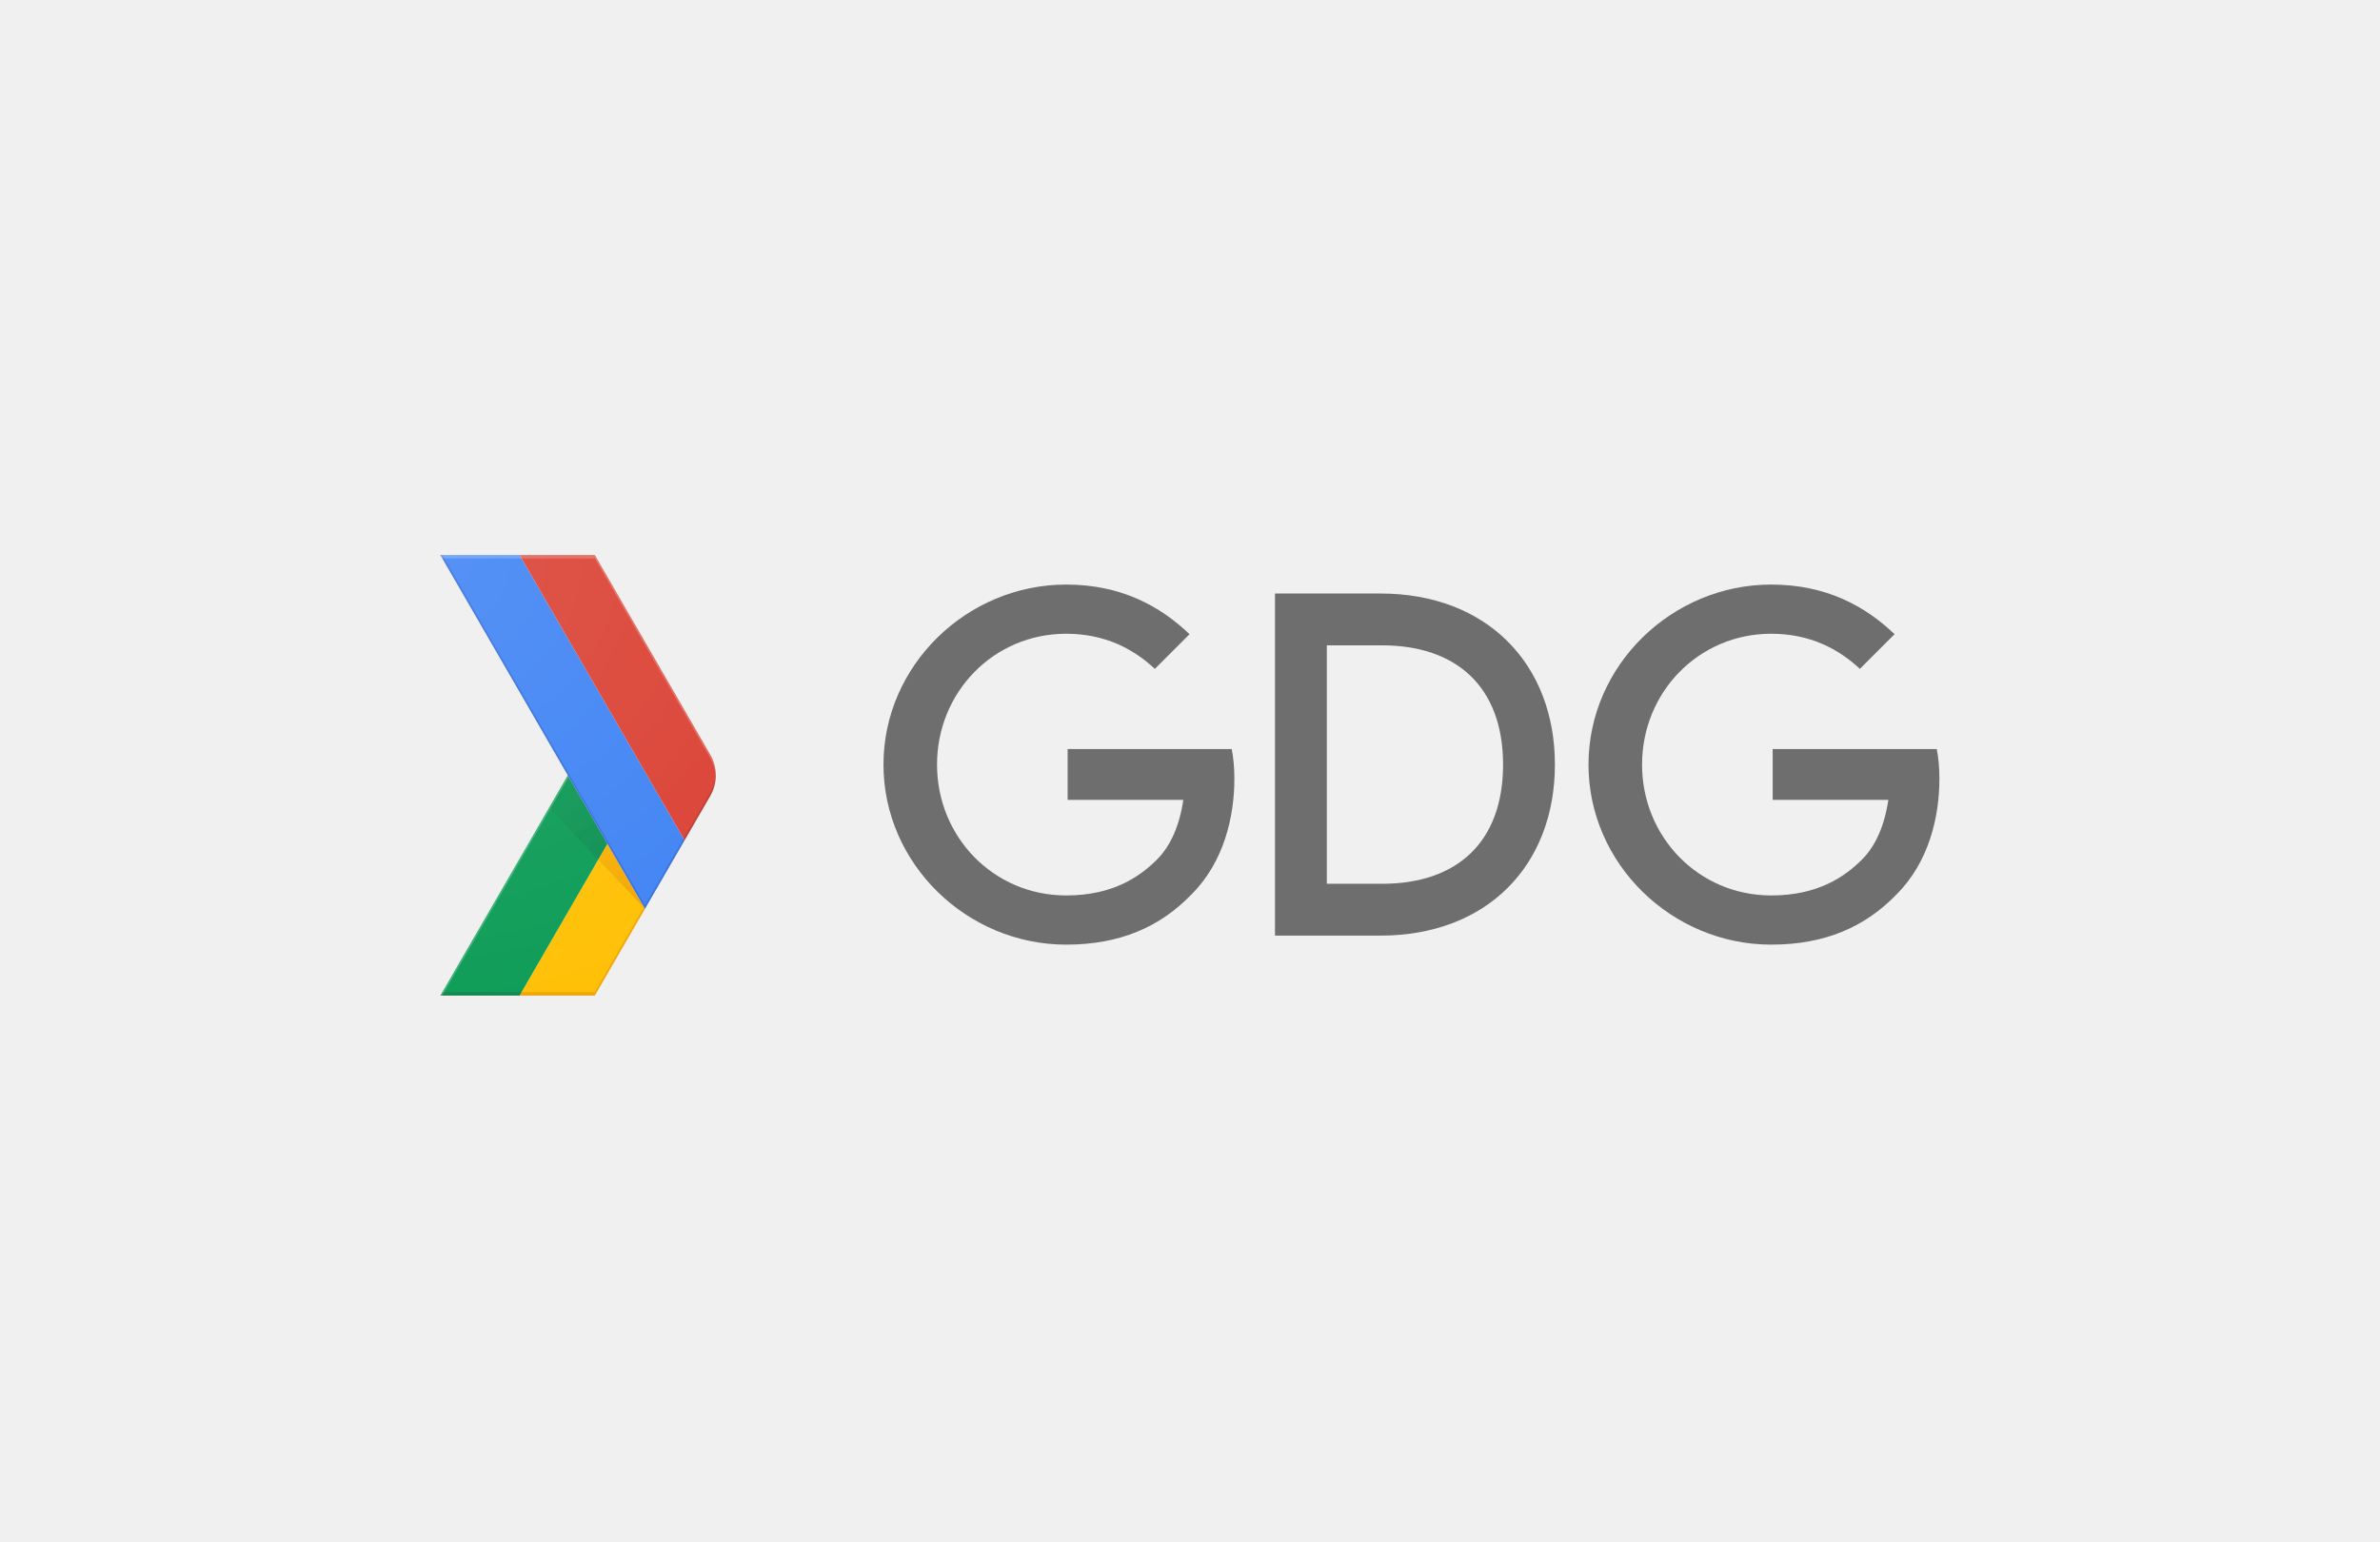
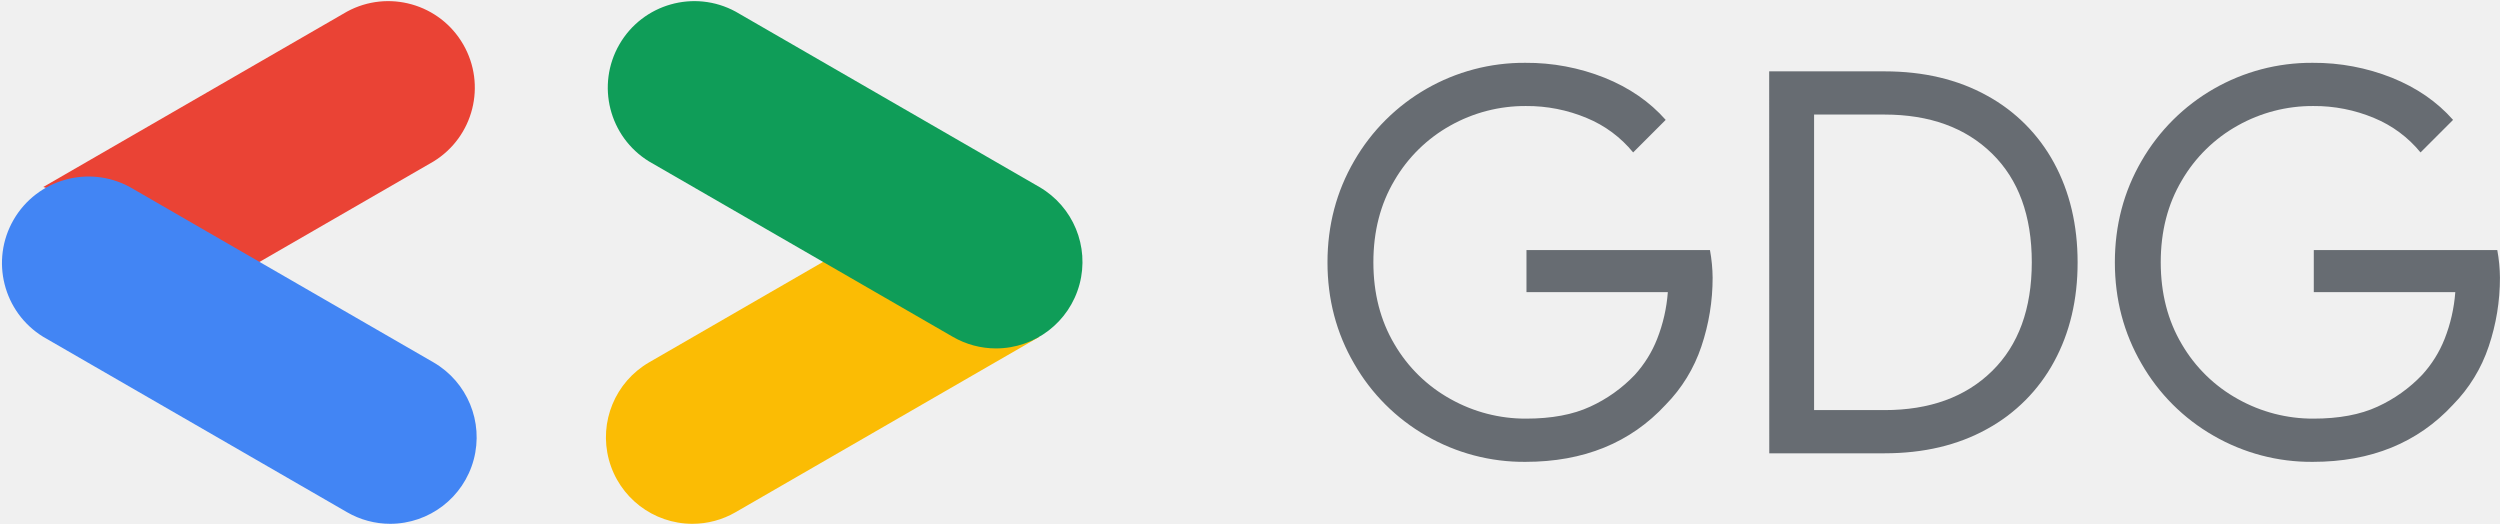
- <svg xmlns="http://www.w3.org/2000/svg" xmlns:xlink="http://www.w3.org/1999/xlink" version="1.1" id="Layer_4" x="0px" y="0px" width="691.42px" height="448px" viewBox="0 0 691.42 448" enable-background="new 0 0 691.42 448" xml:space="preserve">
-   <g>
-     <g>
-       <g>
-         <defs>
-           <rect id="SVGID_1_" x="71.94" y="129.27" width="192" height="192" />
-         </defs>
-         <clipPath id="SVGID_2_">
-           <use xlink:href="#SVGID_1_" overflow="visible" />
-         </clipPath>
-       </g>
-     </g>
-     <g id="XMLID_50_">
-       <g id="XMLID_72_">
-         <path fill="none" d="M206.33,219.27l-33.54-58h-44.85l37.02,64l-37.02,64h44.85l33.54-58     C208.48,227.56,208.48,222.98,206.33,219.27z" />
-         <polygon id="XMLID_80_" fill="#FFC107" points="187.09,263.54 176.46,245.15 150.94,289.27 172.79,289.27 187.38,264.04    " />
-         <path fill="none" d="M206.33,219.27l-33.54-58h-44.85l37.02,64l-37.02,64h44.85l33.54-58     C208.48,227.56,208.48,222.98,206.33,219.27z" />
-         <polygon fill="#0F9D58" points="164.96,225.27 176.46,245.15 150.94,289.27 127.94,289.27    " />
-         <path fill="none" d="M206.33,219.27l-33.54-58h-44.85l37.02,64l-37.02,64h44.85l33.54-58     C208.48,227.56,208.48,222.98,206.33,219.27z" />
-         <polygon opacity="0.2" fill="#BF360C" enable-background="new    " points="172.79,288.27 151.52,288.27 150.94,289.27      172.79,289.27 187.38,264.04 187.09,263.54    " />
-         <path fill="none" d="M206.33,219.27l-33.54-58h-44.85l37.02,64l-37.02,64h44.85l33.54-58     C208.48,227.56,208.48,222.98,206.33,219.27z" />
-         <polygon opacity="0.2" fill="#263238" enable-background="new    " points="128.52,288.27 127.94,289.27 150.94,289.27      151.52,288.27    " />
-         <path fill="none" d="M206.33,219.27l-33.54-58h-44.85l37.02,64l-37.02,64h44.85l33.54-58     C208.48,227.56,208.48,222.98,206.33,219.27z" />
-         <polygon opacity="0.2" fill="#FFFFFF" enable-background="new    " points="127.94,289.27 128.52,289.27 165.25,225.77      164.96,225.27    " />
-         <path fill="none" d="M206.33,219.27l-33.54-58h-44.85l37.02,64l-37.02,64h44.85l33.54-58     C208.48,227.56,208.48,222.98,206.33,219.27z" />
-         <radialGradient id="XMLID_2_" cx="187.217" cy="186.356" r="44.264" gradientTransform="matrix(1 0 0 -1 0 450)" gradientUnits="userSpaceOnUse">
-           <stop offset="0" style="stop-color:#BF360C;stop-opacity:0.2" />
-           <stop offset="1" style="stop-color:#BF360C;stop-opacity:0.02" />
-         </radialGradient>
-         <polygon id="XMLID_79_" fill="url(#XMLID_2_)" points="187.38,264.04 187.38,264.04 176.46,245.15 173.78,249.78    " />
-         <path fill="none" d="M206.33,219.27l-33.54-58h-44.85l37.02,64l-37.02,64h44.85l33.54-58     C208.48,227.56,208.48,222.98,206.33,219.27z" />
-         <radialGradient id="XMLID_3_" cx="187.091" cy="186.076" r="44.623" gradientTransform="matrix(1 0 0 -1 0 450)" gradientUnits="userSpaceOnUse">
-           <stop offset="0" style="stop-color:#263238;stop-opacity:0.2" />
-           <stop offset="1" style="stop-color:#263238;stop-opacity:0.02" />
-         </radialGradient>
-         <polygon id="XMLID_78_" fill="url(#XMLID_3_)" points="173.78,249.78 176.46,245.15 164.96,225.27 159.47,234.77    " />
-         <path fill="none" d="M206.33,219.27l-33.54-58h-44.85l37.02,64l-37.02,64h44.85l33.54-58     C208.48,227.56,208.48,222.98,206.33,219.27z" />
-         <g id="XMLID_75_">
-           <g id="XMLID_76_">
-             <polygon id="XMLID_77_" fill="#4285F4" points="150.94,161.27 127.94,161.27 187.38,264.04 198.87,244.17 198.88,244.15             " />
-           </g>
-         </g>
-         <path fill="none" d="M206.33,219.27l-33.54-58h-44.85l37.02,64l-37.02,64h44.85l33.54-58     C208.48,227.56,208.48,222.98,206.33,219.27z" />
-         <path fill="#DB4437" d="M206.33,231.27c2.15-3.71,2.15-8.29,0-12l-33.54-58h-21.85l47.94,82.88L206.33,231.27z" />
-         <path fill="none" d="M206.33,219.27l-33.54-58h-44.85l37.02,64l-37.02,64h44.85l33.54-58     C208.48,227.56,208.48,222.98,206.33,219.27z" />
-         <polygon opacity="0.2" fill="#1A237E" enable-background="new    " points="198.88,244.15 198.59,243.66 187.38,263.04      128.52,161.27 127.94,161.27 187.38,264.04 198.87,244.17    " />
-         <path fill="none" d="M206.33,219.27l-33.54-58h-44.85l37.02,64l-37.02,64h44.85l33.54-58     C208.48,227.56,208.48,222.98,206.33,219.27z" />
-         <path opacity="0.2" fill="#FFFFFF" enable-background="new    " d="M172.79,162.27l33.54,58c0.99,1.71,1.5,3.6,1.58,5.5     c0.09-2.24-0.42-4.5-1.58-6.5l-33.54-58h-44.85l0.58,1H172.79z" />
-         <path fill="none" d="M206.33,219.27l-33.54-58h-44.85l37.02,64l-37.02,64h44.85l33.54-58     C208.48,227.56,208.48,222.98,206.33,219.27z" />
-         <path id="XMLID_74_" opacity="0.2" fill="#3E2723" enable-background="new    " d="M198.88,244.15l7.45-12.88     c1.16-2,1.67-4.26,1.58-6.5c-0.08,1.9-0.59,3.79-1.58,5.5l-7.74,13.39L198.88,244.15z" />
-         <path fill="none" d="M206.33,219.27l-33.54-58h-44.85l37.02,64l-37.02,64h44.85l33.54-58     C208.48,227.56,208.48,222.98,206.33,219.27z" />
-         <radialGradient id="XMLID_4_" cx="126.94" cy="287.73" r="134.35" gradientTransform="matrix(1 0 0 -1 0 450)" gradientUnits="userSpaceOnUse">
-           <stop offset="0" style="stop-color:#FFFFFF;stop-opacity:0.1" />
-           <stop offset="1" style="stop-color:#FFFFFF;stop-opacity:0" />
-         </radialGradient>
-         <path id="XMLID_73_" fill="url(#XMLID_4_)" d="M206.33,219.27l-33.54-58h-44.85l37.02,64l-37.02,64h44.85l33.54-58     C208.48,227.56,208.48,222.98,206.33,219.27z" />
-       </g>
-     </g>
-   </g>
-   <g id="XMLID_8_" opacity="0.54">
-     <path id="XMLID_104_" d="M370.4,172.45H401c31.16,0,50.72,20.68,50.72,49.7c0,29.15-19.57,49.7-50.72,49.7h-30.6L370.4,172.45   L370.4,172.45z M401.53,256.79c21.69,0,35.13-12.04,35.13-34.64c0-22.47-13.44-34.64-35.13-34.64h-16.07v69.28H401.53z" />
-     <rect id="XMLID_103_" x="255.4" y="169.85" fill="none" width="307.23" height="108.44" />
-     <path id="XMLID_102_" d="M357.83,217.64h-47.67v14.76h33.61c-1.11,7.53-3.72,13.4-7.63,17.32c-4.98,4.98-12.76,10.46-26.41,10.46   c-21.05,0-37.51-16.97-37.51-38.02s16.46-38.02,37.51-38.02c11.35,0,19.65,4.47,25.77,10.21l10.08-10.08   c-8.55-8.17-19.9-14.42-35.85-14.42c-28.83,0-53.07,23.47-53.07,52.31c0,28.83,24.24,52.31,53.07,52.31   c15.56,0,27.3-5.1,36.49-14.67c9.44-9.44,12.38-22.71,12.38-33.43C358.6,223.05,358.34,220.19,357.83,217.64z" />
-     <path id="XMLID_86_" d="M562.65,217.64h-47.67v14.76h33.61c-1.11,7.53-3.72,13.4-7.63,17.32c-4.98,4.98-12.76,10.46-26.41,10.46   c-21.05,0-37.51-16.97-37.51-38.02s16.46-38.02,37.51-38.02c11.35,0,19.65,4.47,25.77,10.21l10.08-10.08   c-8.55-8.17-19.9-14.42-35.85-14.42c-28.83,0-53.07,23.47-53.07,52.31c0,28.83,24.24,52.31,53.07,52.31   c15.56,0,27.3-5.1,36.49-14.67c9.44-9.44,12.38-22.71,12.38-33.43C563.42,223.05,563.16,220.19,562.65,217.64z" />
-   </g>
+ <svg xmlns="http://www.w3.org/2000/svg" id="Layer_1" data-name="Layer 1" viewBox="0 0 1444.23 302.61">
+   <path d="M150.24,186.12l101.57-58.63a50,50,0,0,0-50-86.56L26.34,142.25Z" transform="translate(-1.34 -34.23)" style="fill:#ea4335" />
+   <path d="M226.77,336.83a50,50,0,0,0,25-93.26L76.31,142.25a50,50,0,0,0-50,86.56L201.83,330.13A49.8,49.8,0,0,0,226.77,336.83Z" transform="translate(-1.34 -34.23)" style="fill:#4285f4" />
+   <path d="M401.35,336.83a49.76,49.76,0,0,0,24.93-6.7l175.5-101.32L479.45,184,376.31,243.57a50,50,0,0,0,25,93.26Z" transform="translate(-1.34 -34.23)" style="fill:#fbbc04" />
+   <path d="M576.75,235.51a50,50,0,0,0,25-93.26L426.28,40.93a50,50,0,0,0-50,86.56l175.5,101.32A49.77,49.77,0,0,0,576.75,235.51Z" transform="translate(-1.34 -34.23)" style="fill:#0f9d58" />
+   <path d="M825.23,285.93a112.13,112.13,0,0,1-41.6-41.6q-15.42-26.51-15.41-58.55t15.41-58.56a113.19,113.19,0,0,1,98.92-56.7,121.34,121.34,0,0,1,45.76,8.63q21.42,8.63,35.29,24.34l-18.8,18.8A68.1,68.1,0,0,0,918,102.41a89,89,0,0,0-35.13-6.93,88.1,88.1,0,0,0-43.61,11.25,85.69,85.69,0,0,0-32.36,31.74q-12.18,20.5-12.17,47.31t12.17,47.3a85.37,85.37,0,0,0,32.51,31.74,88.42,88.42,0,0,0,43.46,11.25q22.18,0,37.13-6.93a83.44,83.44,0,0,0,25.74-18.34A67.54,67.54,0,0,0,958.67,230a92,92,0,0,0,6.16-27H883.17V178.69h106a92.17,92.17,0,0,1,1.54,16,123.59,123.59,0,0,1-6.47,39.6,87.52,87.52,0,0,1-20.65,33.75q-30.51,33-81.05,33A112.72,112.72,0,0,1,825.23,285.93Z" transform="translate(-1.34 -34.23)" style="fill:#676c72" />
+   <path d="M1023.38,75.45H1090q33.88,0,59.17,14a96.62,96.62,0,0,1,38.83,39q13.54,25,13.56,57.33T1188,243.1a96.62,96.62,0,0,1-38.83,39q-25.27,14-59.17,14h-66.57ZM1090,271.14q39.13,0,62.09-22.5t23-62.86q0-40.38-23-62.87T1090,100.41h-40.68V271.14Z" transform="translate(-1.34 -34.23)" style="fill:#676c72" />
+   <path d="M1280.09,285.93a112.16,112.16,0,0,1-41.61-41.6q-15.4-26.51-15.4-58.55t15.4-58.56a113.22,113.22,0,0,1,98.93-56.7,121.38,121.38,0,0,1,45.76,8.63q21.42,8.63,35.29,24.34l-18.8,18.8a68.17,68.17,0,0,0-26.81-19.88,89,89,0,0,0-35.13-6.93,88.1,88.1,0,0,0-43.61,11.25,85.62,85.62,0,0,0-32.36,31.74q-12.18,20.5-12.17,47.31t12.17,47.3a85.23,85.23,0,0,0,32.51,31.74,88.42,88.42,0,0,0,43.46,11.25q22.18,0,37.13-6.93a83.4,83.4,0,0,0,25.73-18.34,67.37,67.37,0,0,0,13-20.8,92,92,0,0,0,6.16-27H1338V178.69h106a92.17,92.17,0,0,1,1.54,16,123.59,123.59,0,0,1-6.47,39.6,87.52,87.52,0,0,1-20.65,33.75q-30.51,33-81,33A112.69,112.69,0,0,1,1280.09,285.93Z" transform="translate(-1.34 -34.23)" style="fill:#676c72" />
</svg>
